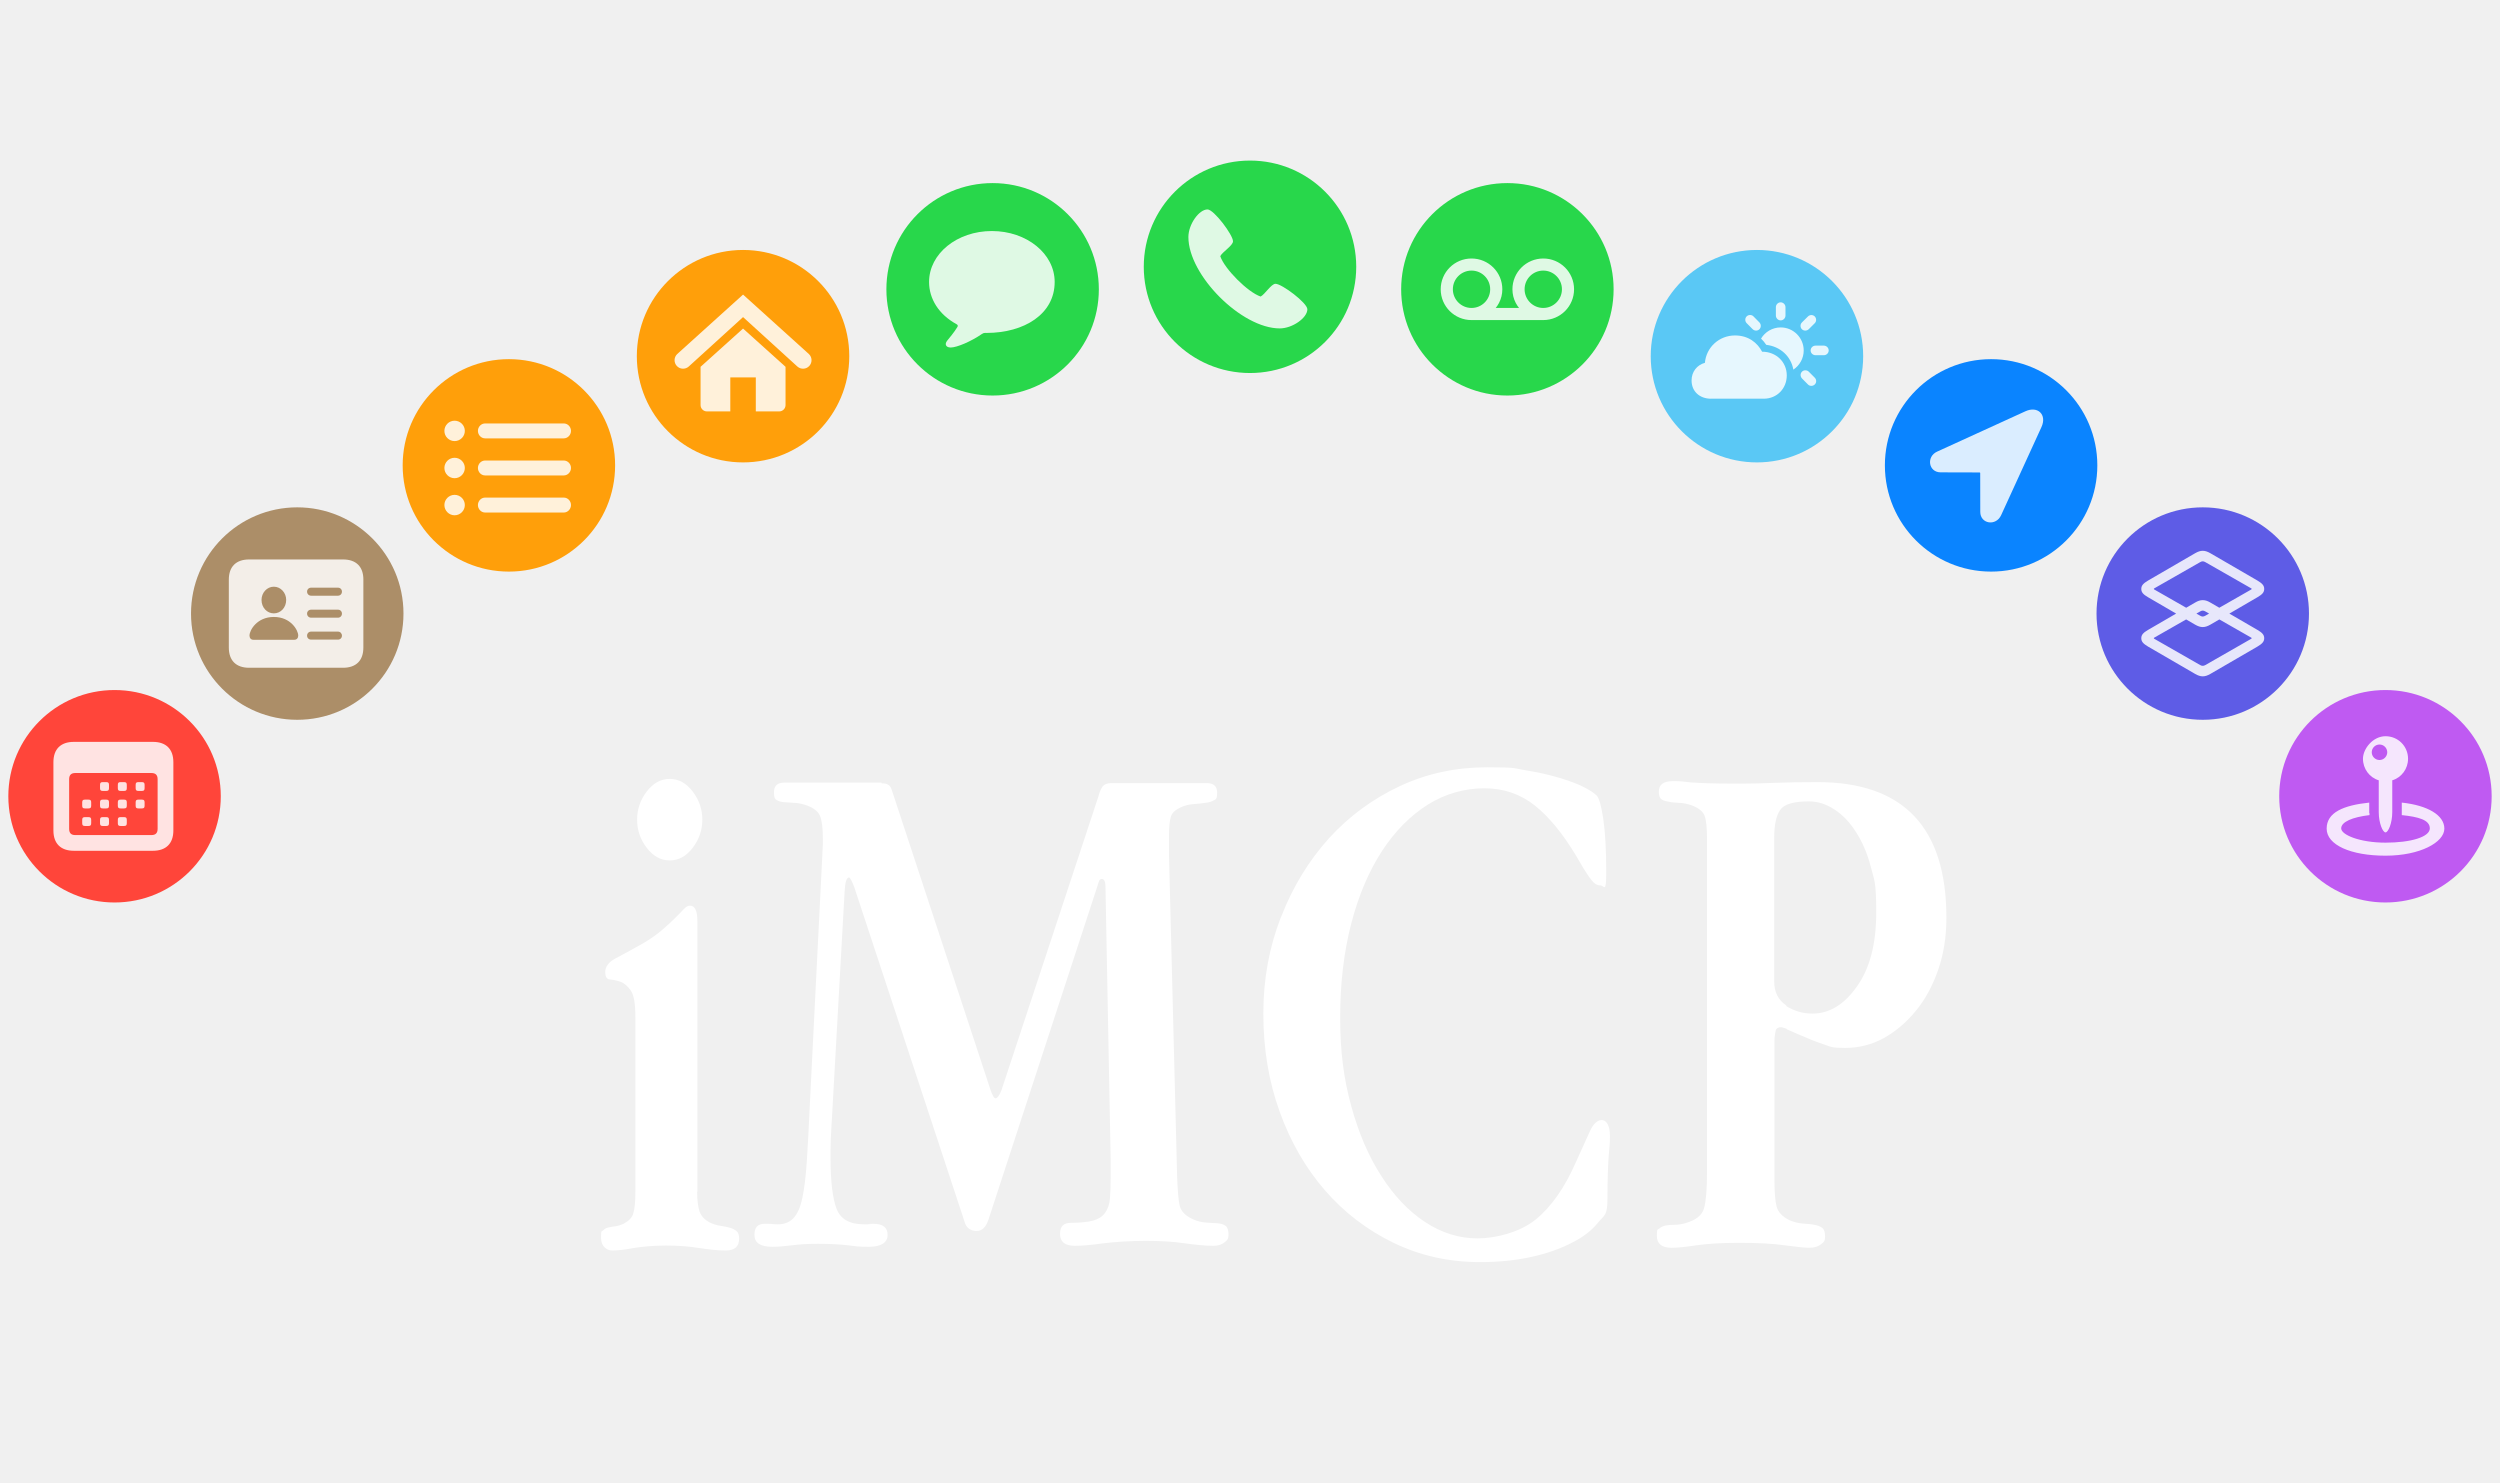
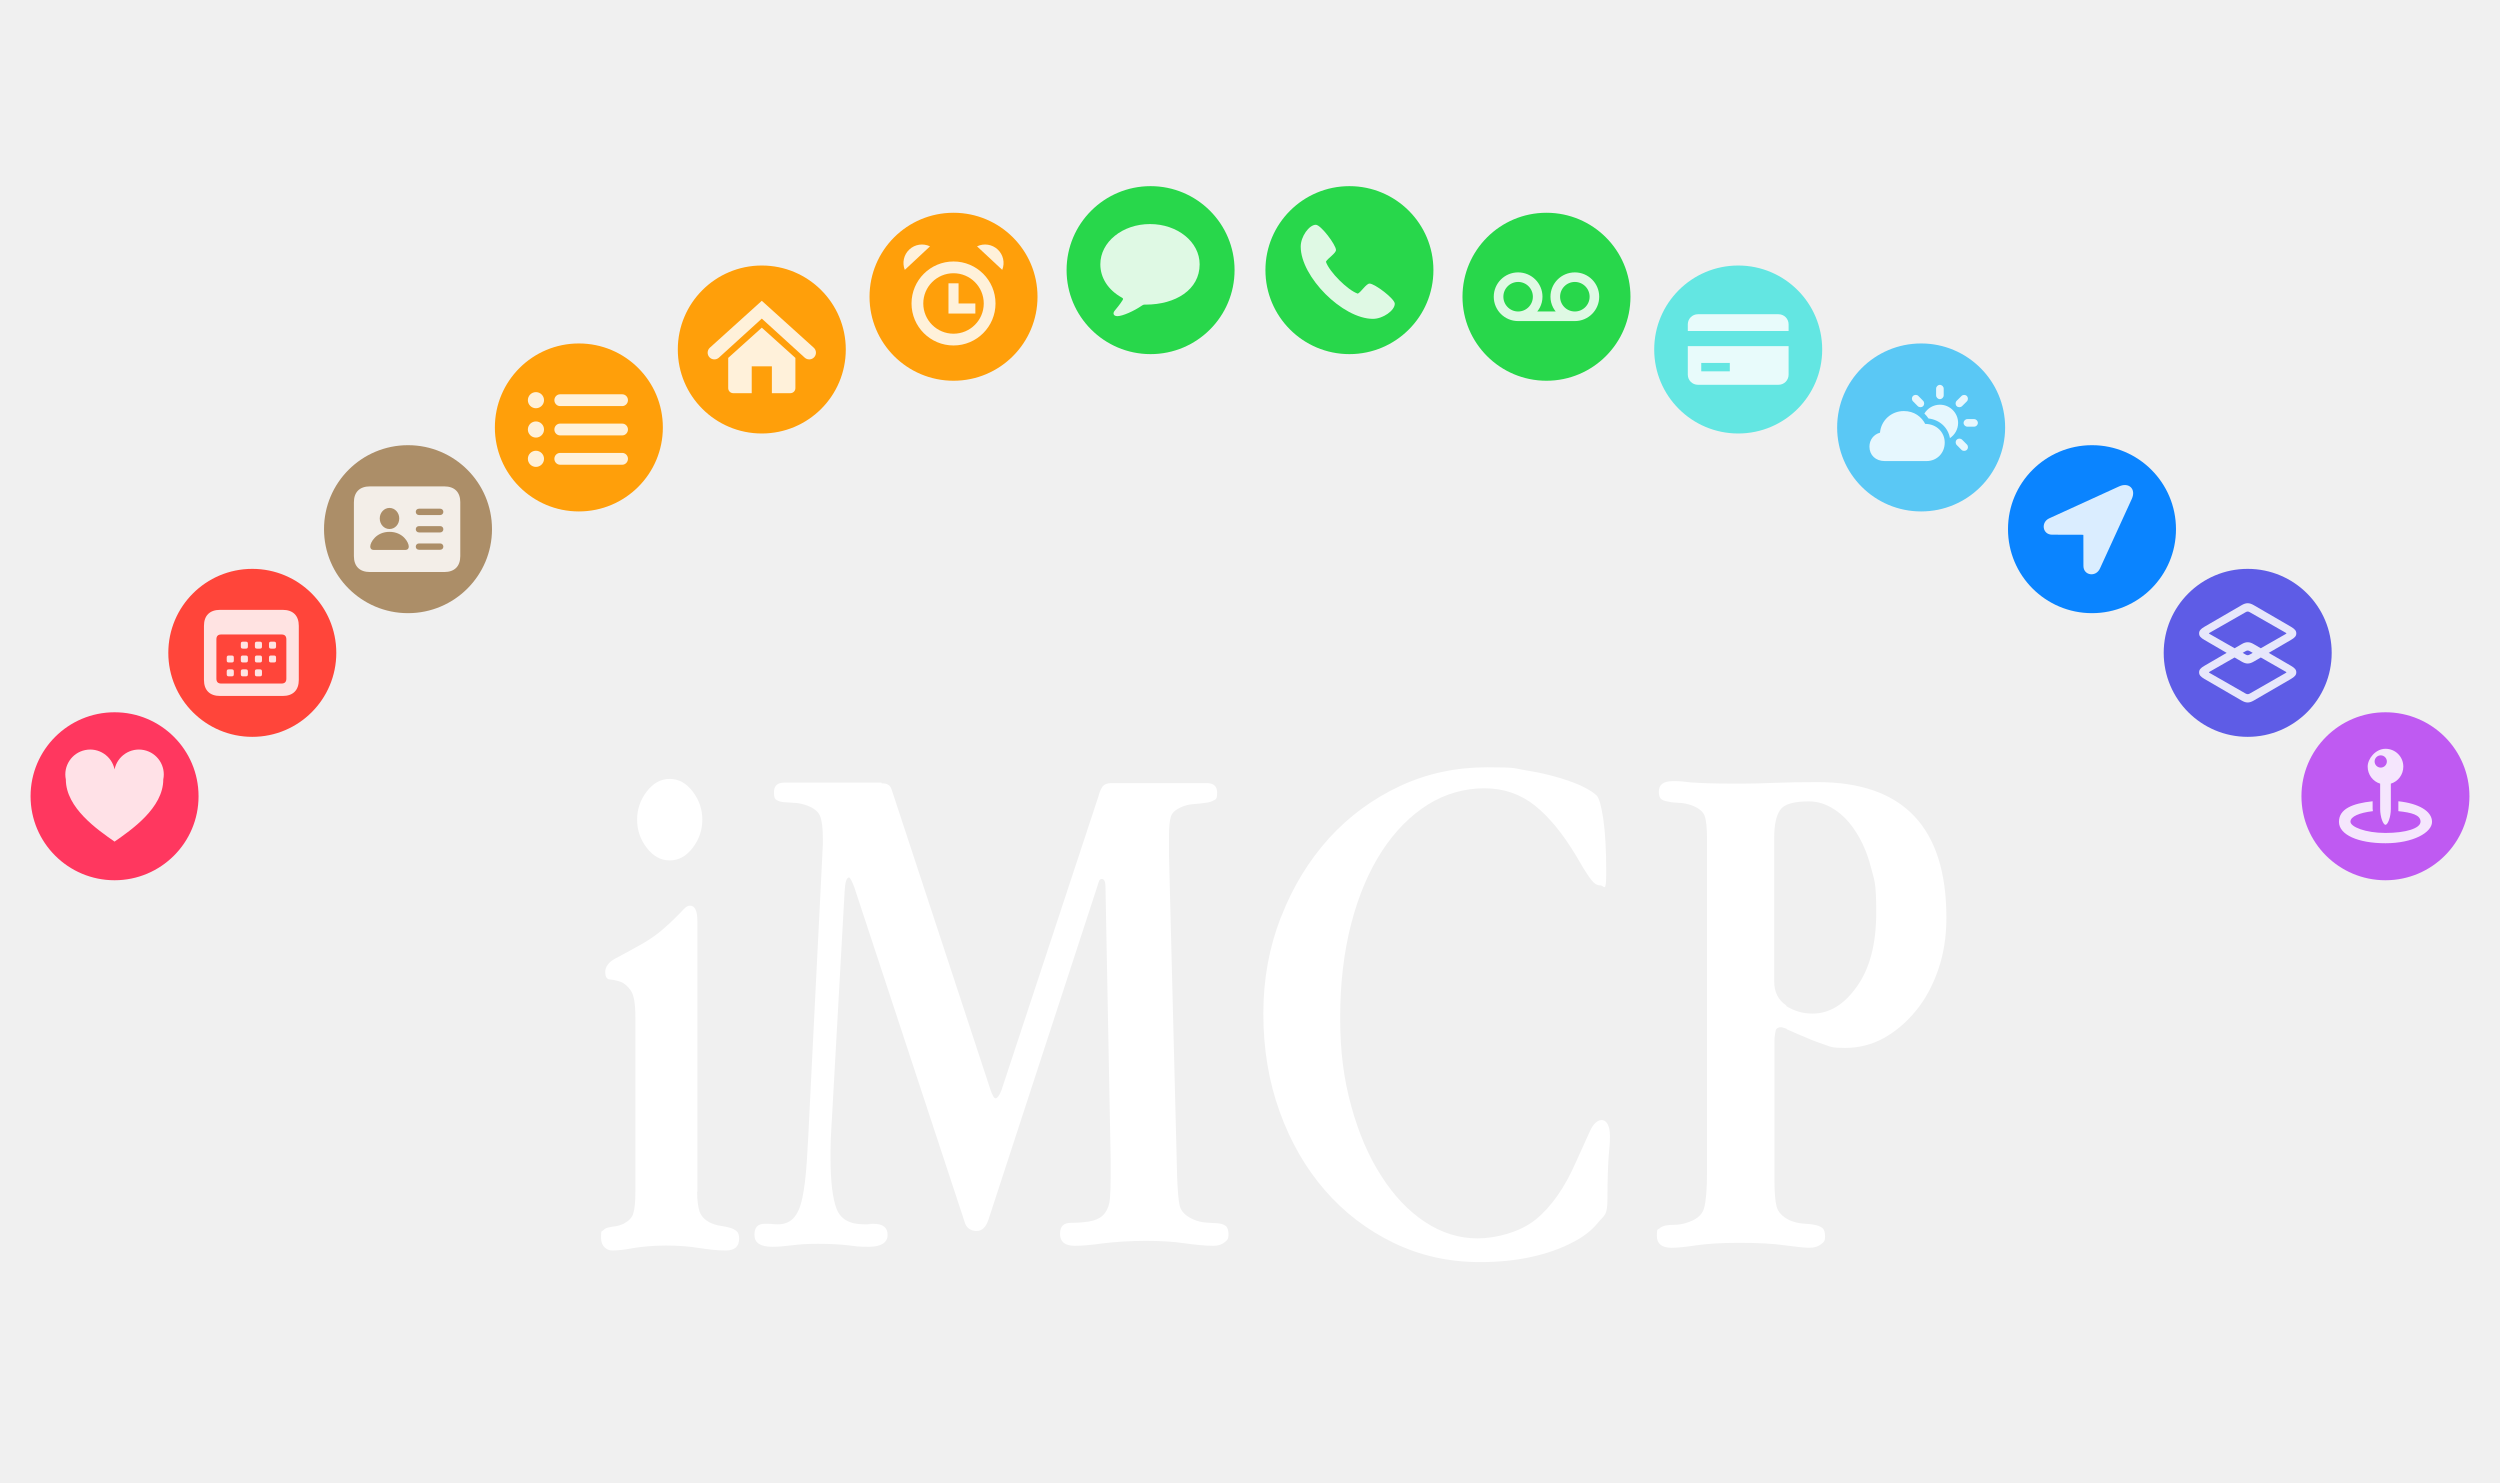
<svg xmlns="http://www.w3.org/2000/svg" viewBox="0 0 1012 600">
  <g fill="#fff">
    <path d="M282.2,482.4c0,3.6.4,6.3,1,8.1.7,1.8,2,3.2,3.8,4.2,1.6.8,3.1,1.3,4.6,1.5s2.8.5,3.9.8,2,.8,2.7,1.4,1,1.6,1,3c0,3.2-1.8,4.8-5.4,4.8s-6.6-.4-10.8-1c-4.2-.7-8.6-1-13.4-1s-9.5.4-13.1,1c-3.6.7-6.5,1-8.7,1s-4.5-1.7-4.5-5.1.2-2.4.8-3,1.2-1,2.1-1.2c.9-.2,1.9-.4,2.9-.5s2.1-.5,3.3-1c2.2-1.2,3.6-2.6,4-4.4.5-1.7.8-4.5.8-8.5v-70.8c0-5.4-.6-9-1.9-10.8s-2.7-3-4.2-3.5-2.9-.8-4.2-.9-1.9-1.1-1.9-3.1,1.4-4,4.1-5.4,6.5-3.5,11.5-6.3c3-1.8,5.5-3.6,7.6-5.4,2.1-1.8,3.8-3.4,5.2-4.8,1.4-1.4,2.5-2.5,3.4-3.5.9-.9,1.7-1.4,2.5-1.4,2,0,3,2.1,3,6.3v109.5ZM280.4,320.4c2.6,3.4,3.9,7.2,3.9,11.4s-1.3,8-3.9,11.4-5.7,5.1-9.3,5.1-6.7-1.7-9.3-5.1c-2.6-3.4-3.9-7.2-3.9-11.4s1.3-8,3.9-11.4,5.7-5.1,9.3-5.1,6.7,1.7,9.3,5.1Z" />
    <path d="M356.9,317.1c1,0,1.9.1,2.5.5.7.3,1.2,1,1.6,2.2l39.9,121.2c.8,2.4,1.5,3.6,2.1,3.6s1.6-1.1,2.4-3.3l39.3-119.1c.4-1.6,1-2.9,1.6-3.8.7-.9,1.9-1.4,3.5-1.4h38.7c2.8,0,4.2,1.3,4.2,3.9s-.5,2.6-1.4,3.1-2,.9-3.5,1c-1.4.2-3,.4-4.6.5-1.7.1-3.5.5-5.2,1.3-2.2,1-3.5,2.2-4,3.7-.5,1.5-.8,4.2-.8,8.2v7.1l3.3,130.5c.2,5.4.5,9.2,1,11.6.5,2.4,2.4,4.3,5.5,5.7,1.8.8,3.6,1.2,5.4,1.3s3.4.2,4.6.3c1.3.1,2.4.5,3.1,1,.8.6,1.2,1.8,1.2,3.6s-.5,2.2-1.6,3.1-2.6,1.4-4.6,1.4c-3.2,0-7-.4-11.5-1-4.5-.7-9.8-1-15.8-1s-12.4.4-17.2,1c-4.9.7-8.8,1-11.5,1-4,0-6-1.6-6-4.8s1.5-4.5,4.5-4.5,6.8-.3,8.9-.9c2.1-.6,3.7-1.6,4.8-3.1,1.1-1.5,1.8-3.4,2-5.8s.3-5.4.3-8.9v-6.9l-2.1-110.3c0-2.2-.5-3.3-1.5-3.3s-1.2,1-1.8,3l-44.1,135c-1,3-2.6,4.5-4.8,4.5s-4.2-1.2-4.8-3.6l-44.7-135.6c-1-2.6-1.7-3.9-2.1-3.9-1,0-1.6,1.9-1.8,5.7l-5.1,91.2c-.2,3.4-.4,6.5-.5,9.2-.1,2.8-.1,5.3-.1,7.5,0,9.3.8,16.1,2.4,20.4,1.6,4.3,5.3,6.4,11.1,6.4s1.2,0,1.8-.1c.6-.1,1.3-.1,2.1-.1,3.8,0,5.7,1.5,5.7,4.5s-2.5,4.8-7.5,4.8-5-.2-8.5-.6-7.5-.6-12.1-.6-7.5.2-10.6.6-5.8.6-8,.6c-4.8,0-7.2-1.6-7.2-4.8s1.4-4.5,4.2-4.5,2.2,0,3.1.1,1.6.1,2.2.1c2.6,0,4.7-.8,6.3-2.5,1.6-1.7,2.8-4.4,3.6-8.2.8-3.8,1.4-8.7,1.8-14.8s.8-13.5,1.2-22.5l5.1-101.9c0-.4,0-1.1.1-2.1s.1-2.3.1-3.9c0-4.6-.4-7.7-1.2-9.5-.8-1.8-2.6-3.2-5.4-4.2-1.8-.6-3.5-1-5.1-1-1.6-.1-3-.2-4.2-.3-1.2-.1-2.1-.4-2.9-.9s-1-1.5-1-3.1c0-2.6,1.4-3.9,4.2-3.9h39.3Z" />
    <path d="M518.7,370.9c4.7-12.1,11.2-22.6,19.3-31.6,8.2-9,17.8-16,28.7-21.1s22.7-7.6,35.2-7.6,10.6.4,15.6,1.2,9.5,1.8,13.5,3,7.3,2.4,9.9,3.7c2.6,1.3,4.4,2.5,5.4,3.5s1.9,4.1,2.7,9.5c.8,5.3,1.2,12.5,1.2,21.5s-.8,5.4-2.4,5.4-2.8-1-4.3-3.1-3.3-5-5.5-8.9c-5.4-9-11-15.8-16.8-20.4s-12.6-6.9-20.4-6.9-15.8,2.2-22.8,6.6c-7,4.4-13.2,10.6-18.5,18.7s-9.5,17.9-12.5,29.4-4.5,24.2-4.5,38.2,1.5,24.9,4.5,35.8,7,20.3,12.2,28.3c5.1,8,11,14.2,17.7,18.6s13.8,6.6,21.2,6.6,17.2-2.5,23.5-7.6,11.8-12.9,16.3-23.2c2.4-5.4,4.3-9.6,5.7-12.6s3-4.5,4.8-4.5,3.3,2.1,3.3,6.3-.2,4-.5,8.2-.5,10-.5,17.2-1.2,6.6-3.8,9.8-6,5.9-10.7,8.2c-4.6,2.4-10,4.3-16.3,5.7-6.3,1.4-13.2,2.1-20.8,2.1-12.6,0-24.2-2.6-35-7.8-10.7-5.2-20-12.3-27.8-21.3s-13.9-19.6-18.3-31.8c-4.4-12.2-6.6-25.4-6.6-39.6s2.4-27,7.1-39.1h0Z" />
    <path d="M723.1,416.4c-1.2-.4-1.9-.6-2.1-.6-1.2,0-2,.5-2.2,1.4s-.5,2.4-.5,4.4v55.9c0,5.2.3,8.9.9,11,.6,2.2,2.3,4,5.1,5.4,1.8.8,3.6,1.2,5.4,1.4,1.8.1,3.3.2,4.7.5,1.3.2,2.3.6,3.2,1.2.8.6,1.2,1.8,1.2,3.6s-.5,2.2-1.7,3.1c-1.1.9-2.7,1.4-4.7,1.4s-5.3-.4-10-1c-4.7-.7-10.8-1-18.5-1s-12.8.4-17.2,1c-4.5.7-7.8,1-10,1-4,0-6-1.6-6-4.8s.3-2.4,1-3,1.5-1,2.5-1.2,2.2-.3,3.6-.3,2.8-.2,4.2-.6c4.4-1.2,7-3.2,7.8-6.1.8-2.9,1.2-7.7,1.2-14.5v-135.1c0-4.4-.3-7.5-1-9.3-.7-1.8-2.5-3.2-5.2-4.2-1.8-.6-3.5-1-5.2-1-1.7-.1-3.2-.2-4.3-.5-1.2-.2-2.2-.5-2.8-1-.7-.5-1-1.5-1-3.1,0-2.8,1.9-4.2,5.7-4.2s3.2.1,7,.5c3.9.3,9.5.5,16.7.5h4.8c3.4,0,7.6-.1,12.6-.3,5-.2,10.8-.3,17.4-.3,34.8,0,52.2,18.3,52.2,54.9c0,7.8-1.1,14.6-3.3,21s-5.2,12-9,16.6c-3.8,4.7-8.2,8.4-13,11.1-4.9,2.7-10.2,4-15.8,4s-5.7-.5-8.7-1.5-6.3-2.3-9.9-3.9l-4.8-2.1h0ZM723,407.2c3.3,2.1,6.8,3.1,10.7,3.1,6.8,0,12.8-3.6,18-11,5.2-7.3,7.8-17.2,7.8-29.9s-.8-13-2.2-18.5-3.5-10.2-6-14.1-5.4-7-8.7-9.1c-3.3-2.2-6.8-3.3-10.3-3.3-6.2,0-10.1,1.1-11.7,3.5-1.6,2.3-2.4,6-2.4,11.2v58.2c0,4.4,1.7,7.6,5,9.8Z" />
  </g>
-   <svg version="1.1" viewBox="0 0 100 100" x="3.373" y="279.327" width="86" height="86">
+   <svg viewBox="0 0 100 100" x="12.373" y="288.327" width="68" height="68">
+     <circle fill="#ff375f" cx="50" cy="50" r="50" />
+     <path fill="#fff" opacity=".85" d="M50,77C40,70 21,57 21,40a14.5,14.5 0 0 1 29-6a14.5,14.5 0 0 1 29,6C79,57 60,70 50,77Z" />
+   </svg>
+   <svg version="1.1" viewBox="0 0 100 100" x="68.133" y="230.276" width="68" height="68">
    <circle fill="#ff453a" cx="50" cy="50" r="50" />
    <g fill="#fff" fill-opacity="0.85">
      <path d="M30.83,75.66h37.23c6.18,0,9.62-3.42,9.62-9.56v-32.15c0-6.14-3.44-9.55-9.62-9.55H30.83c-6.17,0-9.61,3.4-9.61,9.55v32.15c0,6.15,3.44,9.56,9.61,9.56ZM31.52,68.27c-1.92,0-2.9-.9-2.9-2.94v-23.34c0-2.03.99-2.93,2.9-2.93h35.83c1.91,0,2.92.89,2.92,2.93v23.34c0,2.05-1.01,2.94-2.92,2.94H31.52ZM44.49,47.49h1.55c1,0,1.34-.31,1.34-1.3v-1.55c0-.99-.34-1.3-1.34-1.3h-1.55c-.99,0-1.33.31-1.33,1.3v1.55c0,.99.34,1.3,1.33,1.3ZM52.86,47.49h1.57c.99,0,1.33-.31,1.33-1.3v-1.55c0-.99-.34-1.3-1.33-1.3h-1.57c-.98,0-1.32.31-1.32,1.3v1.55c0,.99.34,1.3,1.32,1.3ZM61.25,47.49h1.57c.98,0,1.32-.31,1.32-1.3v-1.55c0-.99-.35-1.3-1.32-1.3h-1.57c-.98,0-1.32.31-1.32,1.3v1.55c0,.99.35,1.3,1.32,1.3ZM36.11,55.73h1.57c.98,0,1.32-.31,1.32-1.28v-1.57c0-.99-.35-1.3-1.32-1.3h-1.57c-.98,0-1.34.31-1.34,1.3v1.57c0,.98.36,1.28,1.34,1.28ZM44.49,55.73h1.55c1,0,1.34-.31,1.34-1.28v-1.57c0-.99-.34-1.3-1.34-1.3h-1.55c-.99,0-1.33.31-1.33,1.3v1.57c0,.98.34,1.28,1.33,1.28ZM52.86,55.73h1.57c.99,0,1.33-.31,1.33-1.28v-1.57c0-.99-.34-1.3-1.33-1.3h-1.57c-.98,0-1.32.31-1.32,1.3v1.57c0,.98.34,1.28,1.32,1.28ZM61.25,55.73h1.57c.98,0,1.32-.31,1.32-1.28v-1.57c0-.99-.35-1.3-1.32-1.3h-1.57c-.98,0-1.32.31-1.32,1.3v1.57c0,.98.35,1.28,1.32,1.28ZM36.11,63.99h1.57c.98,0,1.32-.32,1.32-1.3v-1.57c0-.99-.35-1.3-1.32-1.3h-1.57c-.98,0-1.34.31-1.34,1.3v1.57c0,.98.36,1.3,1.34,1.3ZM44.49,63.99h1.55c1,0,1.34-.32,1.34-1.3v-1.57c0-.99-.34-1.3-1.34-1.3h-1.55c-.99,0-1.33.31-1.33,1.3v1.57c0,.98.34,1.3,1.33,1.3ZM52.86,63.99h1.57c.99,0,1.33-.32,1.33-1.3v-1.57c0-.99-.34-1.3-1.33-1.3h-1.57c-.98,0-1.32.31-1.32,1.3v1.57c0,.98.34,1.3,1.32,1.3Z" />
    </g>
  </svg>
-   <svg version="1.1" viewBox="0 0 100 100" x="77.327" y="205.373" width="86" height="86">
+   <svg version="1.1" viewBox="0 0 100 100" x="131.161" y="180.210" width="68" height="68">
    <circle fill="#ac8e68" cx="50" cy="50" r="50" />
    <g fill="#fff" fill-opacity="0.85">
      <path class="st1" d="M81.12,34.03v31.97c0,6.1-3.41,9.51-9.57,9.51H27.35c-6.14,0-9.56-3.4-9.56-9.51v-31.97c0-6.11,3.42-9.5,9.56-9.5h44.21c6.16,0,9.57,3.39,9.57,9.5ZM27.52,60.35c0,1.1.64,1.99,1.84,1.99h19.25c1.22,0,1.85-.89,1.85-1.99,0-2.48-3.49-8.76-11.47-8.76s-11.47,6.27-11.47,8.76ZM56.53,58.49c-1.11,0-1.91.84-1.91,1.91s.8,1.86,1.91,1.86h12.64c1.07,0,1.87-.8,1.87-1.86s-.8-1.91-1.87-1.91h-12.64ZM56.53,48.17c-1.11,0-1.91.82-1.91,1.86s.8,1.91,1.91,1.91h12.64c1.07,0,1.87-.84,1.87-1.91s-.8-1.86-1.87-1.86h-12.64ZM33.18,43.58c0,3.62,2.61,6.33,5.8,6.33,3.21,0,5.81-2.71,5.81-6.33,0-3.41-2.6-6.23-5.81-6.23s-5.8,2.82-5.8,6.23ZM56.53,37.81c-1.11,0-1.91.82-1.91,1.87s.8,1.91,1.91,1.91h12.64c1.07,0,1.87-.84,1.87-1.91s-.8-1.87-1.87-1.87h-12.64Z" />
    </g>
  </svg>
-   <svg version="1.1" viewBox="0 0 100 100" x="163.000" y="145.385" width="86" height="86">
+   <svg version="1.1" viewBox="0 0 100 100" x="200.324" y="139.031" width="68" height="68">
    <circle fill="#ff9f0a" cx="50" cy="50" r="50" />
    <g fill="#fff" fill-opacity=".85">
      <path d="M38.83,72.2h36.98c1.91,0,3.42-1.64,3.42-3.53s-1.48-3.51-3.42-3.51h-36.98c-1.92,0-3.41,1.62-3.41,3.51s1.51,3.53,3.41,3.53Z" />
      <path d="M24.44,73.49c2.65,0,4.82-2.17,4.82-4.82s-2.17-4.8-4.82-4.8-4.8,2.15-4.8,4.8,2.17,4.82,4.8,4.82Z" />
      <path d="M38.83,54.74h36.98c1.91,0,3.42-1.64,3.42-3.51s-1.48-3.52-3.42-3.52h-36.98c-1.92,0-3.41,1.62-3.41,3.52s1.51,3.51,3.41,3.51Z" />
      <path d="M24.44,56.04c2.65,0,4.82-2.17,4.82-4.82s-2.17-4.8-4.82-4.8-4.8,2.15-4.8,4.8,2.17,4.82,4.8,4.82Z" />
      <path d="M38.83,37.29h36.98c1.91,0,3.42-1.64,3.42-3.52s-1.48-3.51-3.42-3.51h-36.98c-1.92,0-3.41,1.62-3.41,3.51s1.51,3.52,3.41,3.52Z" />
      <path d="M24.44,38.57c2.65,0,4.82-2.15,4.82-4.8s-2.17-4.8-4.82-4.8-4.8,2.15-4.8,4.8,2.17,4.8,4.8,4.8Z" />
    </g>
  </svg>
-   <svg viewBox="0 0 100 100" x="257.788" y="101.184" width="86" height="86">
+   <svg viewBox="0 0 100 100" x="274.376" y="107.480" width="68" height="68">
    <circle fill="#ff9f0a" cx="50" cy="50" r="50" />
    <g fill="#fff" opacity=".85">
      <path d="M50,21 81,49a4,4 0 0 1-5.4,5.9L50,31.6 24.4,54.9A4,4 0 0 1 19,49Z" />
      <path fill-rule="evenodd" d="M50,37 70,55V73a3,3 0 0 1-3,3H33a3,3 0 0 1-3-3V55ZM44,60h12v16H44Z" />
    </g>
  </svg>
-   <svg viewBox="0 0 100 100" x="358.811" y="74.115" width="86" height="86">
+   <svg viewBox="0 0 100 100" x="351.985" y="86.126" width="68" height="68">
+     <circle fill="#ff9f0a" cx="50" cy="50" r="50" />
+     <g fill="#fff" opacity=".85">
+       <path fill-rule="evenodd" d="M50,29a25,25 0 1 1 0,50a25,25 0 1 1 0-50ZM50,36a18,18 0 1 0 0,36a18,18 0 1 0 0-36Z" />
+       <path d="M47,42h6v12h10v6H47Z" />
+       <path d="M21,34a11,11 0 0 1 15-14ZM79,34a11,11 0 0 0-15-14Z" />
+     </g>
+   </svg>
+   <svg viewBox="0 0 100 100" x="431.753" y="75.351" width="68" height="68">
    <circle fill="#28d74b" cx="50" cy="50" r="50" />
    <g fill="#fff" fill-opacity="0.85">
      <path d="M30.19,77.4c3.04,0,9.82-2.94,14.79-6.39.59-.4,1.01-.5,1.53-.5.3.01.53.02.7.02,17.63-.04,32-8.83,32-23.99,0-13.3-13.15-23.97-29.56-23.97s-29.56,10.67-29.56,23.97c0,7.9,4.52,15.26,12.9,19.86.63.34.75.71.46,1.29-1.56,2.6-3.8,5.19-4.83,6.48-1.36,1.68-.56,3.21,1.57,3.21Z" />
    </g>
  </svg>
-   <svg viewBox="0 0 100 100" x="463.000" y="65.000" width="86" height="86">
+   <svg viewBox="0 0 100 100" x="512.247" y="75.351" width="68" height="68">
    <circle fill="#28d74b" cx="50" cy="50" r="50" />
    <g fill="#fff" fill-opacity="0.85">
      <path d="M30,23c-4,0-9,7-9,13,0,18,25,43,43,43,6,0,13-5,13-9,0-3-12-12-15-12-2,0-5,5-7,6-6-2-17-13-19-19,1-2,6-5,6-7,0-3-9-15-12-15Z" />
    </g>
  </svg>
-   <svg viewBox="0 0 100 100" x="567.189" y="74.115" width="86" height="86">
+   <svg viewBox="0 0 100 100" x="592.015" y="86.126" width="68" height="68">
    <circle fill="#28d74b" cx="50" cy="50" r="50" />
    <g fill="#fff" stroke="#fff" stroke-width="22" stroke-linejoin="round" opacity="0.85">
      <path transform="translate(20.000 36.882) scale(0.12596)" d="M1.06581e-14 104.043C1.06581e-14 161.656 46.572 208.086 104.043 208.086L372.297 208.086C429.839 208.086 476.341 161.585 476.341 104.043C476.341 46.431 429.768 0 372.297 0C314.685 0 268.048 46.502 268.048 104.043C268.048 137.03 284.031 166.78 309.472 184.8L166.868 184.8C192.309 166.78 208.292 137.03 208.292 104.043C208.292 46.431 161.72 0 104.043 0C46.502 0 1.06581e-14 46.502 1.06581e-14 104.043ZM23.421 103.908C23.421 59.335 59.605 23.151 104.178 23.151C148.752 23.151 184.865 59.335 184.865 103.908C184.865 148.617 148.752 184.8 104.178 184.8C59.605 184.8 23.421 148.617 23.421 103.908ZM291.476 103.908C291.476 59.335 327.589 23.151 372.162 23.151C416.736 23.151 453.055 59.335 453.055 103.908C453.055 148.617 416.736 184.8 372.162 184.8C327.589 184.8 291.476 148.617 291.476 103.908Z" />
    </g>
  </svg>
-   <svg version="1.1" viewBox="0 0 100 100" x="668.212" y="101.184" width="86" height="86">
+   <svg viewBox="0 0 100 100" x="669.624" y="107.480" width="68" height="68">
+     <circle fill="#63e6e2" cx="50" cy="50" r="50" />
+     <g fill="#fff" opacity=".85">
+       <path fill-rule="evenodd" d="M26,29H74a6,6 0 0 1 6,6V65a6,6 0 0 1-6,6H26a6,6 0 0 1-6-6V35a6,6 0 0 1 6-6ZM20,39V48H80V39ZM28,58v5H45v-5Z" />
+     </g>
+   </svg>
+   <svg version="1.1" viewBox="0 0 100 100" x="743.676" y="139.031" width="68" height="68">
    <circle fill="#5ac8f5" cx="50" cy="50" r="50" />
    <g fill="#fff" fill-opacity=".85">
      <path d="M74.42,57.32l2.79,2.8c.88.88.9,2.32.02,3.18-.87.87-2.36.91-3.21.02l-2.8-2.82c-.87-.91-.9-2.34-.02-3.21.87-.87,2.32-.86,3.21.02ZM72.01,47.29c0,3.77-1.94,7.1-4.87,9.04-1.12-6.3-6.15-10.91-12.76-11.67-.7-1.05-1.51-2.04-2.45-2.94,1.89-3.15,5.34-5.26,9.26-5.26,5.95,0,10.82,4.87,10.82,10.84ZM83.77,47.3c0,1.24-1.03,2.24-2.27,2.24h-3.94c-1.23,0-2.29-.99-2.29-2.24s1.06-2.27,2.29-2.27h3.94c1.24,0,2.27,1.03,2.27,2.27ZM77.2,31.29c.87.87.88,2.34-.01,3.21l-2.8,2.79c-.88.87-2.35.89-3.23.03-.87-.87-.87-2.35.03-3.22l2.81-2.79c.89-.89,2.33-.89,3.21-.03ZM48.37,31.28l2.78,2.82c.86.89.88,2.34.02,3.21-.87.87-2.32.86-3.22-.04l-2.78-2.81c-.86-.86-.89-2.31-.02-3.19.87-.87,2.37-.88,3.22,0ZM63.43,26.92v3.95c0,1.24-1.03,2.28-2.27,2.28s-2.25-1.05-2.25-2.28v-3.95c0-1.24,1.03-2.27,2.25-2.27s2.27,1.04,2.27,2.27Z" />
      <path d="M28.42,70.01h24.81c6.15,0,10.81-4.74,10.81-10.97s-4.91-11.15-11.61-11.15c-2.24-4.2-6.41-7.65-12.77-7.65-7.41,0-13.54,5.56-14.15,12.88-3.78,1.03-6.28,4.25-6.28,8.31,0,5.07,3.69,8.59,9.19,8.59Z" />
    </g>
  </svg>
-   <svg version="1.1" viewBox="0 0 100 100" x="763.000" y="145.385" width="86" height="86">
+   <svg version="1.1" viewBox="0 0 100 100" x="812.839" y="180.210" width="68" height="68">
    <circle fill="#0a84ff" cx="50" cy="50" r="50" />
    <g fill="#fff" fill-opacity="0.85">
      <path d="M26.24,53.28l18.31.05c.23,0,.32.09.32.31l.03,18.25c0,5.68,7.4,6.9,9.84,1.51l18.98-41.47c2.65-5.85-1.77-10.03-7.54-7.41l-41.58,19c-5.21,2.36-4.09,9.75,1.64,9.76Z" />
    </g>
  </svg>
-   <svg viewBox="0 0 100 100" x="848.673" y="205.373" width="86" height="86">
+   <svg viewBox="0 0 100 100" x="875.867" y="230.276" width="68" height="68">
    <circle fill="#5e5ce6" cx="50" cy="50" r="50" />
    <g fill="#fff" fill-opacity="0.85" transform="translate(50 50) scale(0.58) translate(-62.33895 34.1361)">
      <path d="M62.334 16.811C64.314 16.811 66.211 16.168 68.574 14.81L106.744-7.354C110.703-9.686 112.217-11.448 112.217-14.144C112.217-16.778 110.703-18.593 106.744-20.873L68.574-43.047C66.211-44.446 64.314-45.038 62.334-45.038C60.364-45.038 58.467-44.446 56.104-43.047L17.935-20.873C13.975-18.593 12.461-16.778 12.461-14.144C12.461-11.448 13.975-9.686 17.935-7.354L56.104 14.81C58.467 16.168 60.364 16.811 62.334 16.811ZM62.334 8.274C61.628 8.274 61.006 8.087 60.187 7.621L23.031-13.653C22.78-13.758 22.655-13.873 22.655-14.144C22.655-14.353 22.78-14.468 23.031-14.625L60.187-35.847C61.006-36.314 61.628-36.552 62.334-36.552C63.039-36.552 63.672-36.314 64.491-35.847L101.648-14.625C101.898-14.468 102.023-14.353 102.023-14.144C102.023-13.873 101.898-13.758 101.648-13.653L64.491 7.621C63.672 8.087 63.039 8.274 62.334 8.274ZM62.334-23.183C64.314-23.183 66.211-23.816 68.574-25.174L106.744-47.399C110.703-49.68 112.217-51.442 112.217-54.128C112.217-56.824 110.703-58.576 106.744-60.919L68.574-83.082C66.211-84.44 64.314-85.083 62.334-85.083C60.364-85.083 58.467-84.44 56.104-83.082L17.935-60.919C13.975-58.576 12.461-56.824 12.461-54.128C12.461-51.442 13.975-49.68 17.935-47.399L56.104-25.174C58.467-23.816 60.364-23.183 62.334-23.183ZM62.334-31.72C61.628-31.72 61.006-31.959 60.187-32.425L23.031-53.648C22.78-53.752 22.655-53.919 22.655-54.128C22.655-54.389 22.78-54.514 23.031-54.619L60.187-75.841C61.006-76.308 61.628-76.546 62.334-76.546C63.039-76.546 63.672-76.308 64.491-75.841L101.648-54.619C101.898-54.514 102.023-54.389 102.023-54.128C102.023-53.919 101.898-53.752 101.648-53.648L64.491-32.425C63.672-31.959 63.039-31.72 62.334-31.72Z" />
    </g>
  </svg>
-   <svg version="1.1" viewBox="0 0 100 100" x="922.627" y="279.327" width="86" height="86">
+   <svg version="1.1" viewBox="0 0 100 100" x="931.627" y="288.327" width="68" height="68">
    <circle fill="#bf5af2" cx="50" cy="50" r="50" />
    <g fill="#fff" fill-opacity="0.85">
      <path d="M42.49,57.93v.94c-8.01.94-13.32,3.18-13.32,6.25s8.84,6.72,20.86,6.72,20.86-2.71,20.86-6.72-5.3-5.42-13.2-6.25v-5.89c12.14,1.3,20.04,5.89,20.04,12.26s-11.31,12.73-27.7,12.73-27.7-5.07-27.7-12.73,7.9-10.96,20.04-12.26v4.95h.12Z" />
      <path d="M60.64,32.35c0,4.71-3.06,8.84-7.43,10.14v14.97c0,5.19-1.89,9.55-3.18,9.55s-3.18-4.36-3.18-9.55v-14.97c-4.36-1.3-7.43-5.42-7.43-10.14s4.71-10.61,10.61-10.61,10.61,4.71,10.61,10.61ZM43.55,29.29c0,2,1.65,3.65,3.65,3.65s3.65-1.65,3.65-3.65-1.65-3.65-3.65-3.65-3.65,1.65-3.65,3.65h0Z" />
    </g>
  </svg>
</svg>
